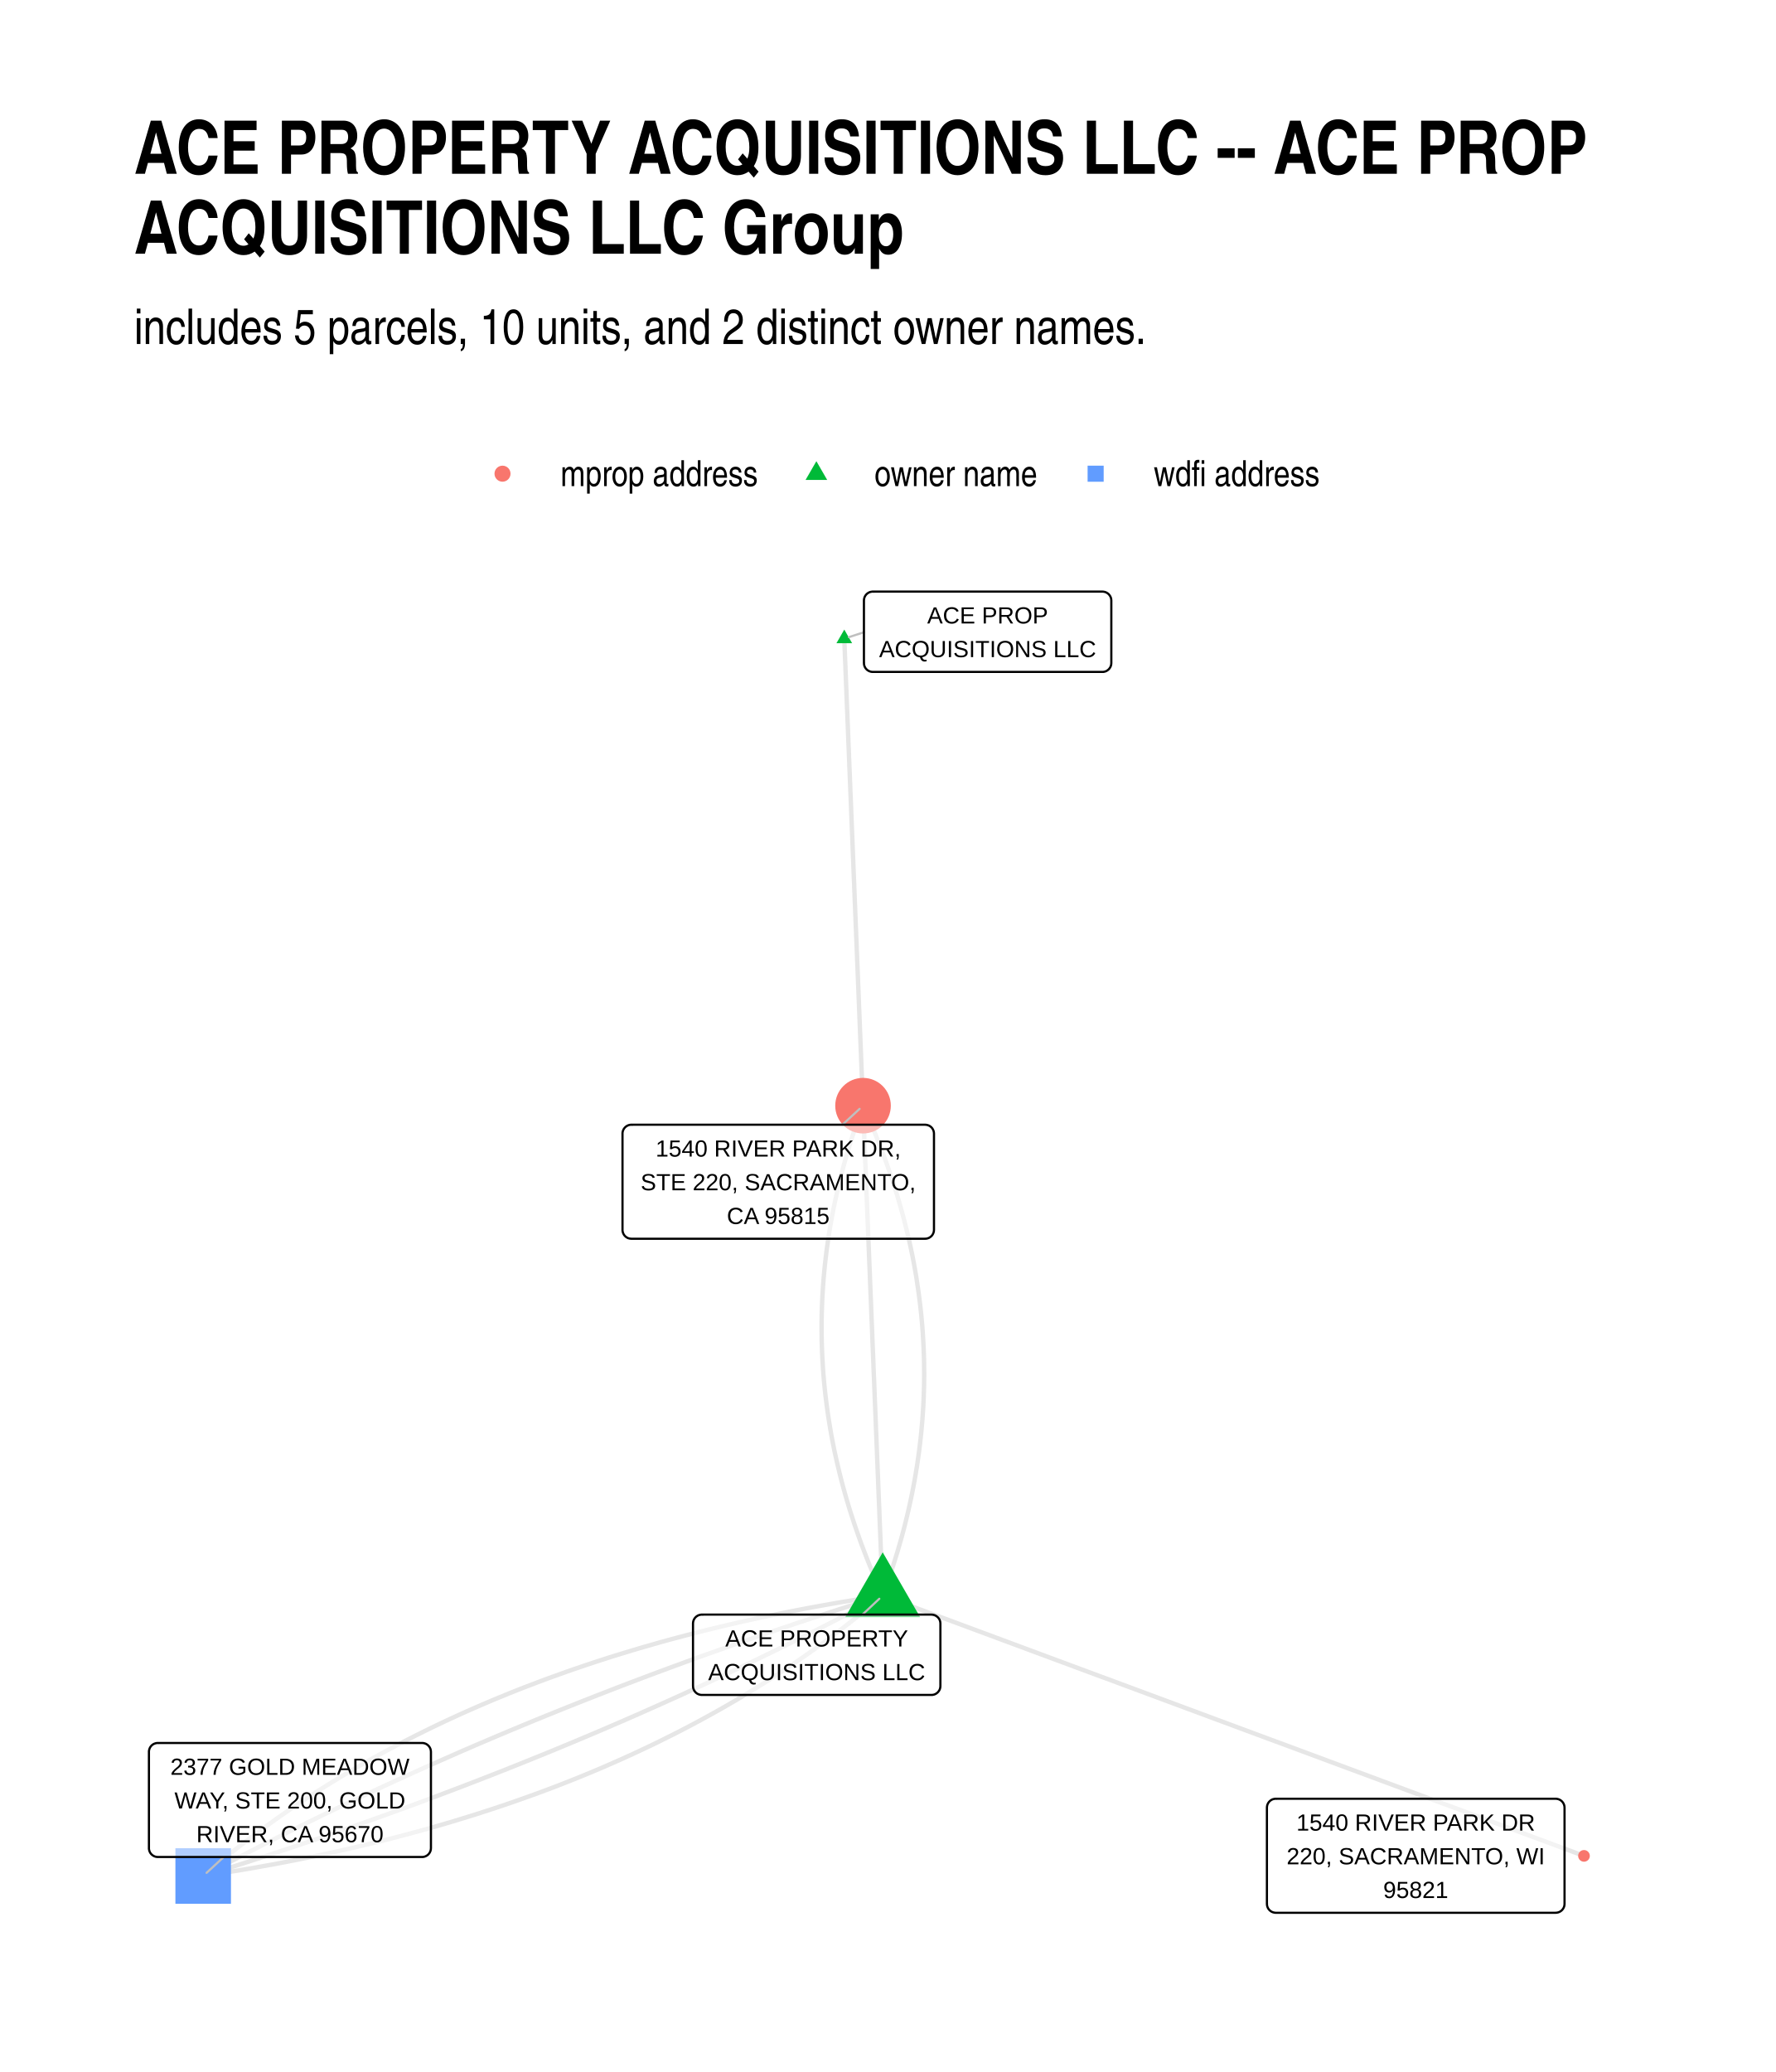
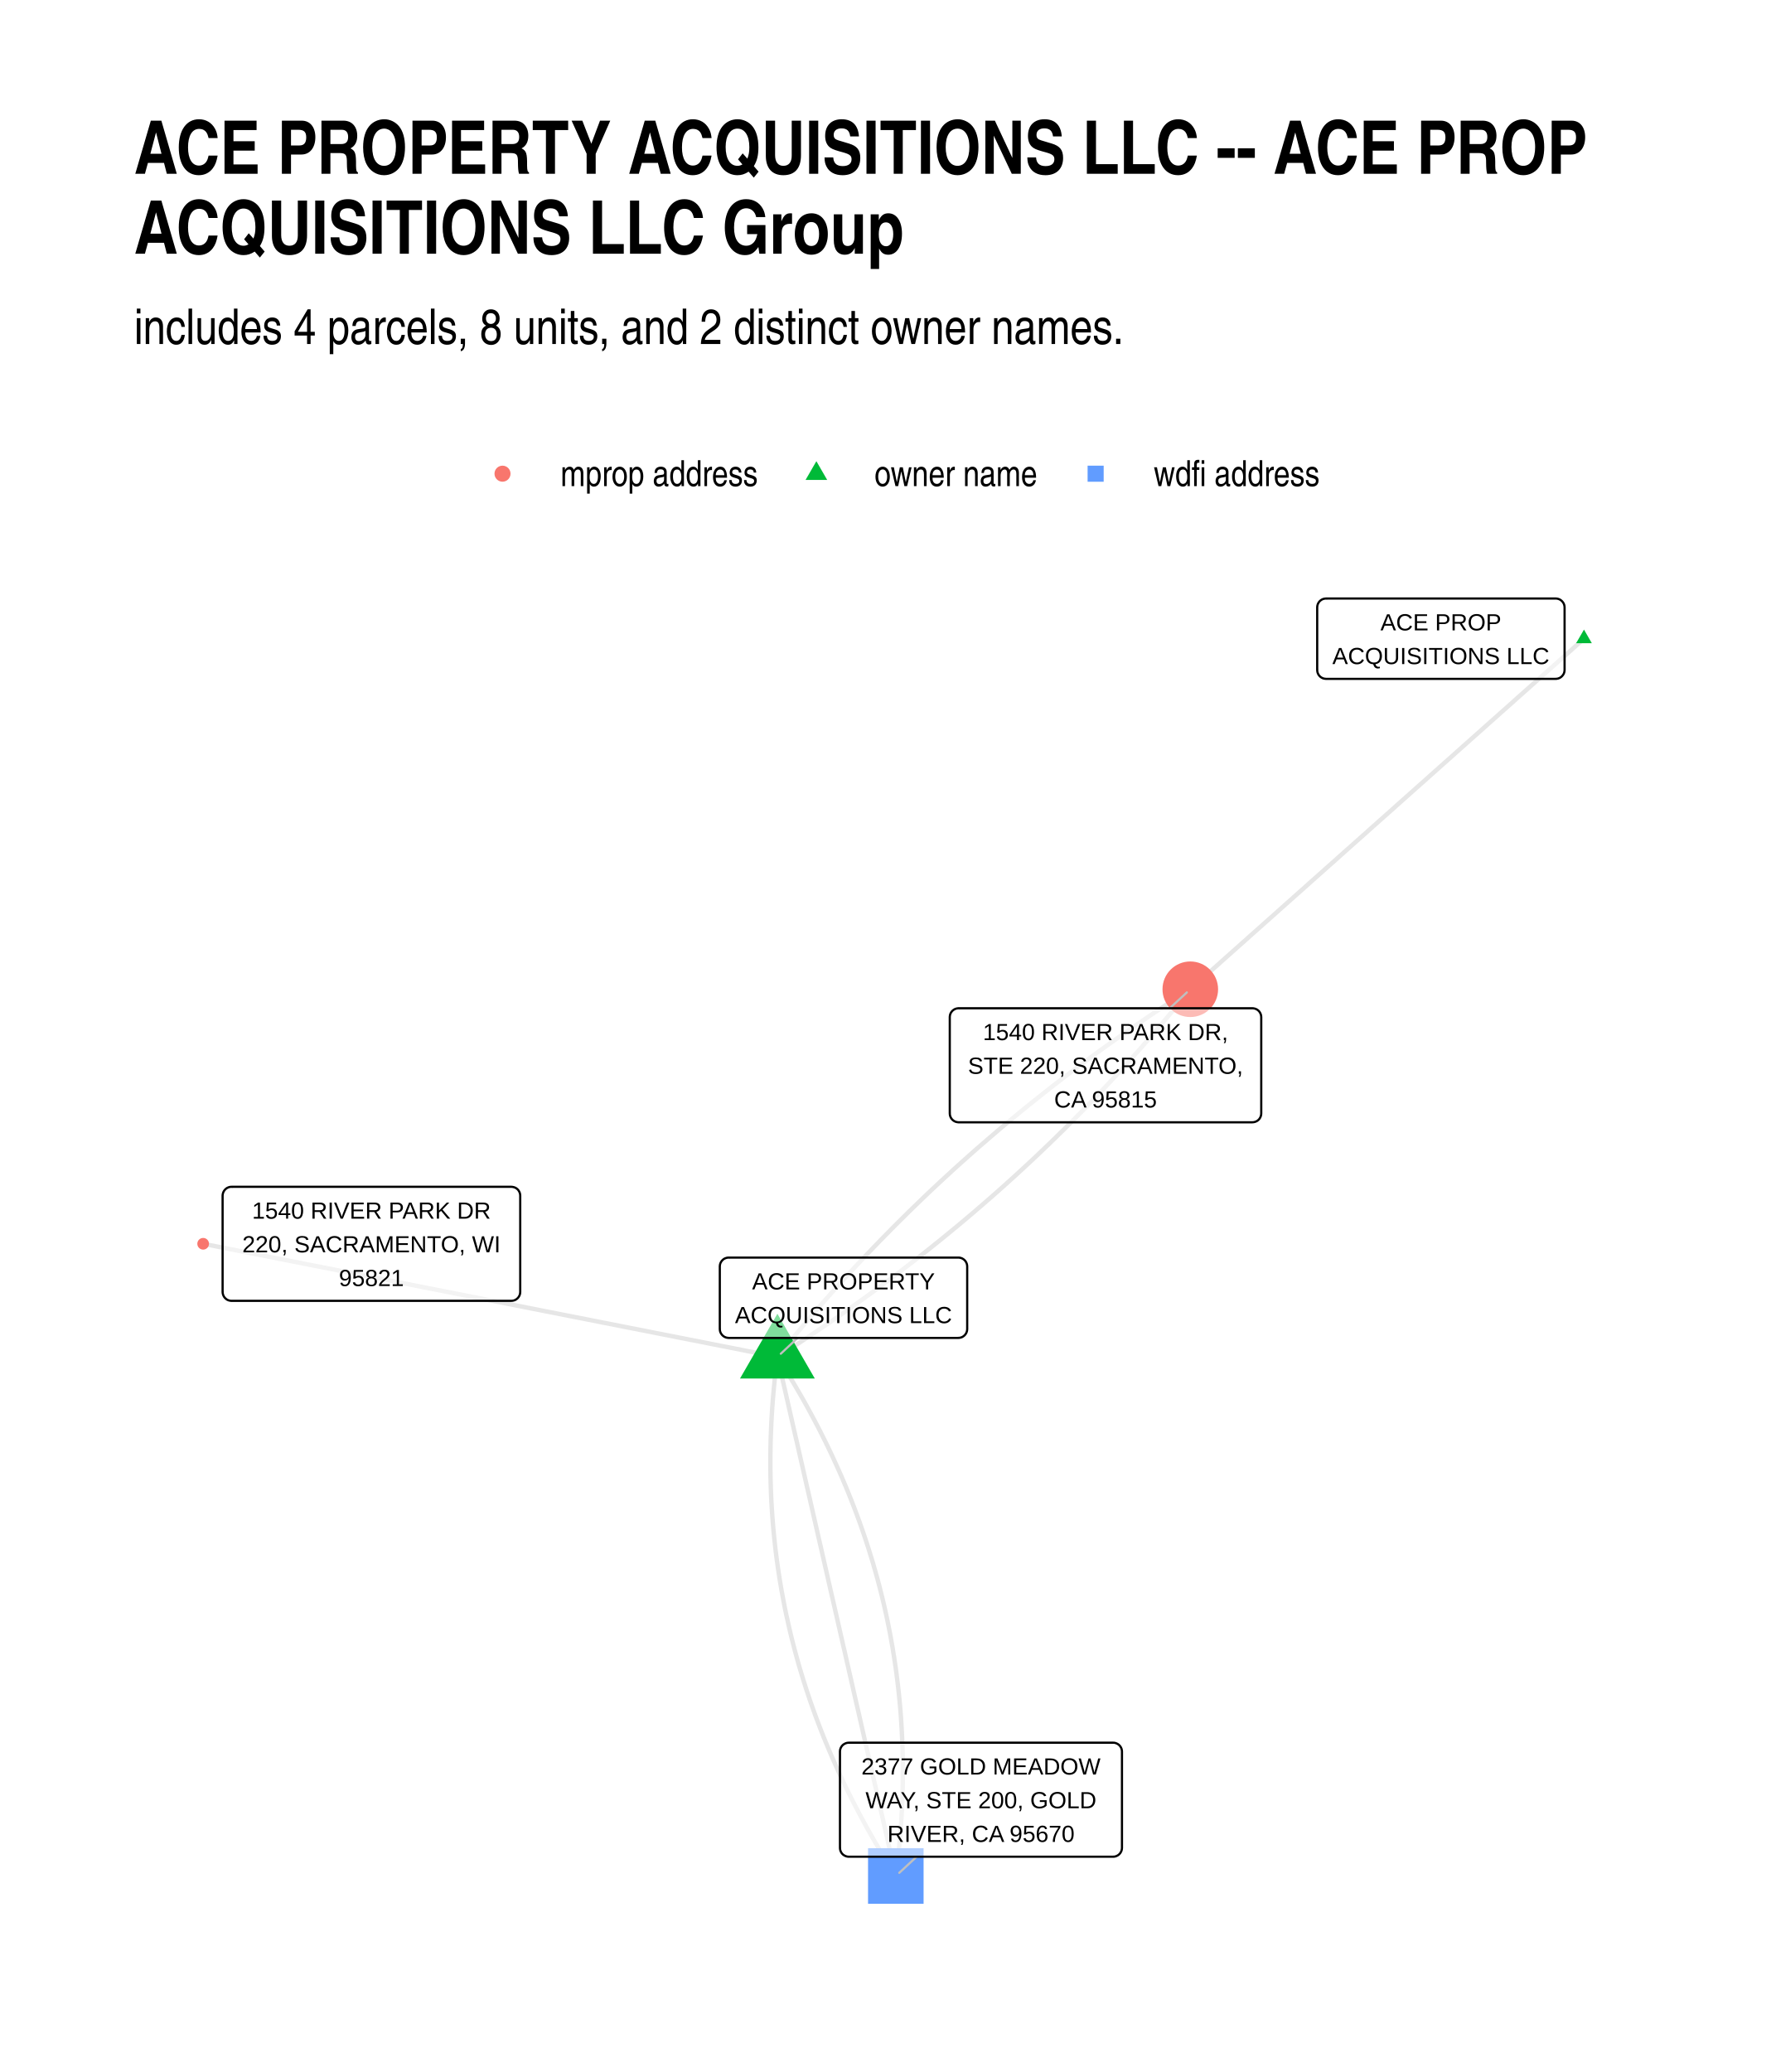
<svg xmlns="http://www.w3.org/2000/svg" width="576" height="672" class="svglite" viewBox="0 0 432 504">
  <defs>
    <style>.svglite line,.svglite polyline,.svglite polygon,.svglite path,.svglite circle{fill:none;stroke:#000000;stroke-linecap:round;stroke-linejoin:round;stroke-miterlimit:10.00}.svglite text{white-space:pre}</style>
  </defs>
  <rect width="100%" height="100%" style="stroke-linecap:round;stroke-linejoin:round;stroke-miterlimit:10.00;stroke:none;fill:#FFFFFF" />
  <defs>
    <clipPath id="cpMC4wMHw0MzIuMDB8MC4wMHw1MDQuMDA=">
      <path d="M0 0h432v504H0z" />
    </clipPath>
  </defs>
  <g clip-path="url(#cpMC4wMHw0MzIuMDB8MC4wMHw1MDQuMDA=)">
    <path d="M0 0h432v504H0z" style="stroke-width:1.07;stroke:none;fill:#FFFFFF" />
  </g>
  <defs>
    <clipPath id="cpMzIuNjN8NDAyLjExfDE0MC4zMHw0NzEuMzc=">
      <path d="M32.63 140.3h369.48v331.07H32.63z" />
    </clipPath>
  </defs>
  <g clip-path="url(#cpMzIuNjN8NDAyLjExfDE0MC4zMHw0NzEuMzc=)">
-     <path d="m214.73 388.11.44-1.21.44-1.21.43-1.21.41-1.21.41-1.21.39-1.21.39-1.21.37-1.21.37-1.21.35-1.21.35-1.21.34-1.21.32-1.21.32-1.21.3-1.21.29-1.21.29-1.21.27-1.2.27-1.21.25-1.21.25-1.21.23-1.21.23-1.2.21-1.21.2-1.21.2-1.2.18-1.21.17-1.21.17-1.21.15-1.2.14-1.21.14-1.2.12-1.21.11-1.21.11-1.2.09-1.21.08-1.2.08-1.21.06-1.2.05-1.21.04-1.2.04-1.21.02-1.2.01-1.21v-1.2l-.01-1.21-.01-1.2-.03-1.2-.04-1.21-.05-1.2-.06-1.2-.07-1.21-.07-1.2-.09-1.2-.1-1.21-.11-1.2-.12-1.2-.13-1.2-.14-1.21-.15-1.2-.16-1.2-.17-1.2-.18-1.2-.18-1.21-.2-1.2-.21-1.2-.22-1.2-.23-1.2-.24-1.2-.25-1.2-.26-1.2-.27-1.2-.29-1.2-.29-1.2-.3-1.2-.31-1.2-.32-1.2-.33-1.2-.34-1.2-.35-1.2-.36-1.2-.37-1.2-.38-1.2-.4-1.2-.4-1.19-.41-1.2-.42-1.2-.43-1.2-.44-1.2-.46-1.19-.46-1.2-.47-1.2-.48-1.2-.49-1.19-.51-1.2-.51-1.2-.52-1.19-.53-1.2-.55-1.2m4.79 119.16-2.1.31-2.08.33-2.08.33-2.07.34-2.06.34-2.05.36-2.04.36-2.03.37-2.03.37-2.02.39-2 .39-2 .4-1.99.41-1.98.41-1.98.42-1.96.43-1.96.44-1.94.45-1.94.45-1.93.46-1.92.47-1.92.47-1.9.49-1.89.49-1.89.5-1.88.5-1.87.51-1.86.53-1.85.53-1.84.53-1.84.55-1.82.55-1.82.56-1.81.56-1.8.58-1.79.58-1.78.59-1.77.6-1.77.6-1.76.62-1.74.62-1.74.63-1.73.63-1.73.65-1.71.65-1.7.65-1.7.67-1.69.67-1.67.69-1.67.68-1.66.7-1.66.71-1.64.71-1.64.72-1.62.72-1.62.74-1.61.74-1.6.75-1.59.76-1.58.76-1.58.78-1.57.78-1.55.79-1.55.79-1.54.81-1.53.81-1.52.81-1.52.83-1.5.83-1.5.85-1.49.85-1.48.85-1.47.87-1.46.87-1.45.88-1.45.89-1.43.89-1.43.9-1.42.91-1.41.92-1.4.93-1.39.93-1.38.94-1.38.95-1.37.95-1.35.97-1.35.97-1.34.98-1.34.98-1.32 1-1.31 1-1.31 1.01-1.3 1.01-1.29 1.03-1.27 1.03-1.28 1.04-1.26 1.05-1.25 1.05-1.25 1.06m155.96-300.97.05 1.15.04 1.15.05 1.14.04 1.15.05 1.15.05 1.15.04 1.14.05 1.15.04 1.15.05 1.15.05 1.14.04 1.15.05 1.15.04 1.15.05 1.14.05 1.15.04 1.15.05 1.15.05 1.14.04 1.15.05 1.15.04 1.15.05 1.14.05 1.15.04 1.15.05 1.15.04 1.14.05 1.15.05 1.15.04 1.15.05 1.14.04 1.15.05 1.15.05 1.15.04 1.14.05 1.15.04 1.15.05 1.15.05 1.14.04 1.15.05 1.15.05 1.15.04 1.14.05 1.15.04 1.15.05 1.15.05 1.14.04 1.15.05 1.15.04 1.15.05 1.14.05 1.15.04 1.15.05 1.15.04 1.14.05 1.15.05 1.15.04 1.15.05 1.14.04 1.15.05 1.15.05 1.15.04 1.14.05 1.15.05 1.15.04 1.15.05 1.14.04 1.15.05 1.15.05 1.15.04 1.14.05 1.15.04 1.15.05 1.15.05 1.14.04 1.15.05 1.15.04 1.15.05 1.14.05 1.15.04 1.15.05 1.15.04 1.14.05 1.15.05 1.15.04 1.15.05 1.14.05 1.15.04 1.15.05 1.15.04 1.14.05 1.15.05 1.15.04 1.15.05 1.14.04 1.15.05 1.15.05 1.15.04 1.14m4.79 119.16 1.72.64 1.72.64 1.73.64 1.72.64 1.72.64 1.73.64 1.72.64 1.72.63 1.73.64 1.72.64 1.72.64 1.73.64 1.72.64 1.72.64 1.73.64 1.72.64 1.72.64 1.72.64 1.73.64 1.72.64 1.72.64 1.73.64 1.72.64 1.72.64 1.73.64 1.72.64 1.72.64 1.73.64 1.72.64 1.72.64 1.73.64 1.72.63 1.72.64 1.72.64 1.73.64 1.72.64 1.72.64 1.73.64 1.72.64 1.72.64 1.73.64 1.72.64 1.72.64 1.73.64 1.72.64 1.72.64 1.72.64 1.73.64 1.72.64 1.72.64 1.73.64 1.72.64 1.72.64 1.73.64 1.72.64 1.72.63 1.73.64 1.72.64 1.72.64 1.73.64 1.72.64 1.72.64 1.72.64 1.73.64 1.72.64 1.72.64 1.73.64 1.72.64 1.72.64 1.73.64 1.72.64 1.72.64 1.73.64 1.72.64 1.72.64 1.73.64 1.72.64 1.72.64 1.72.64 1.73.63 1.72.64 1.72.64 1.73.64 1.72.64 1.72.64 1.73.64 1.72.64 1.72.64 1.73.64 1.72.64 1.72.64 1.73.64 1.72.64 1.72.64 1.72.64 1.73.64 1.72.64 1.72.64 1.73.64" style="stroke-width:1.07;stroke:#000000;stroke-opacity:0.10;stroke-linecap:butt" />
-     <path d="m214.73 388.11-1.81.56-1.81.57-1.81.57-1.8.57-1.8.58-1.8.57-1.79.58-1.79.59-1.79.58-1.78.59-1.79.59-1.78.59-1.77.6-1.78.59-1.77.6-1.77.61-1.76.6-1.76.61-1.76.61-1.76.61-1.75.62-1.75.62-1.75.62-1.75.62-1.74.62-1.74.63-1.73.63-1.74.64-1.73.63-1.72.64-1.73.64-1.72.64-1.72.65-1.71.65-1.72.65-1.71.65-1.71.66-1.7.66-1.7.66-1.7.66-1.7.67-1.69.67-1.69.67-1.69.67-1.68.68-1.68.68-1.68.68-1.68.68-1.67.69-1.67.69-1.66.69-1.67.69-1.66.7-1.66.7-1.65.7-1.66.71-1.65.7-1.64.71-1.65.71-1.64.72-1.63.72-1.64.72-1.63.72-1.63.72-1.63.73-1.62.73-1.62.73-1.62.74-1.61.73-1.62.74-1.61.75-1.6.74-1.6.75-1.61.75-1.59.75-1.6.76-1.59.75-1.59.76-1.58.77-1.59.76-1.58.77-1.57.77-1.58.77-1.57.78-1.57.78-1.57.78-1.56.78-1.56.78-1.56.79-1.55.79-1.55.8-1.55.79-1.54.8-1.55.8-1.54.8-1.53.81-1.54.81-1.53.81-1.53.81m165.31-68.21-.05-1.21-.05-1.2-.05-1.2-.05-1.21-.04-1.2-.05-1.2-.05-1.21-.05-1.2-.05-1.2-.05-1.21-.04-1.2-.05-1.2-.05-1.21-.05-1.2-.05-1.21-.05-1.2-.04-1.2-.05-1.21-.05-1.2-.05-1.2-.05-1.21-.05-1.2-.04-1.2-.05-1.21-.05-1.2-.05-1.21-.05-1.2-.05-1.2-.04-1.21-.05-1.2-.05-1.2-.05-1.21-.05-1.2-.05-1.2-.04-1.21-.05-1.2-.05-1.2-.05-1.21-.05-1.2-.05-1.21-.04-1.2-.05-1.2-.05-1.21-.05-1.2-.05-1.2-.05-1.21-.04-1.2-.05-1.2-.05-1.21-.05-1.2-.05-1.2-.05-1.21-.04-1.2-.05-1.21-.05-1.2-.05-1.2-.05-1.21-.05-1.2-.04-1.2-.05-1.21-.05-1.2-.05-1.2-.05-1.21-.05-1.2-.04-1.2-.05-1.21-.05-1.2-.05-1.21-.05-1.2-.05-1.2-.04-1.21-.05-1.2-.05-1.2-.05-1.21-.05-1.2-.05-1.2-.04-1.21-.05-1.2-.05-1.2-.05-1.21-.05-1.2-.05-1.21-.04-1.2-.05-1.2-.05-1.21-.05-1.2-.05-1.2-.05-1.21-.04-1.2-.05-1.2-.05-1.21-.05-1.2-.05-1.21-.05-1.2-.04-1.2-.05-1.21-.05-1.2-.05-1.2-.05-1.21" style="stroke-width:1.07;stroke:#000000;stroke-opacity:0.10;stroke-linecap:butt" />
-     <path d="m214.73 388.11-1.53.81-1.53.81-1.54.81-1.53.81-1.54.8-1.54.8-1.55.8-1.55.8-1.55.79-1.55.79-1.56.79-1.56.78-1.56.79-1.57.78-1.57.77-1.57.78-1.57.77-1.58.77-1.58.77-1.59.77-1.58.76-1.59.76-1.59.76-1.6.75-1.59.75-1.6.75-1.61.75-1.6.75-1.61.74-1.62.74-1.61.74-1.62.73-1.62.73-1.62.73-1.63.73-1.63.72-1.63.73-1.63.72-1.64.71-1.64.72-1.65.71-1.64.71-1.65.71-1.66.7-1.65.7-1.66.7-1.66.7-1.66.69-1.67.69-1.67.69-1.67.69-1.68.68-1.68.68-1.68.68-1.68.68-1.69.67-1.69.67-1.69.67-1.7.67-1.7.66-1.7.66-1.7.66-1.71.66-1.71.65-1.71.65-1.72.65-1.72.65-1.72.64-1.73.64-1.72.64-1.73.64-1.74.63-1.73.63-1.74.63-1.74.62-1.75.63-1.75.62-1.75.61-1.75.62-1.76.61-1.76.61-1.76.61-1.76.61-1.77.6-1.77.6-1.78.6-1.77.59-1.78.59-1.78.59-1.79.59-1.79.59-1.79.58-1.79.58-1.8.58-1.8.57-1.8.57-1.81.57-1.81.57-1.81.56m165.31-68.21-.54-1.2-.54-1.19-.52-1.2-.51-1.2-.5-1.2-.5-1.19-.48-1.2-.47-1.2-.46-1.19-.46-1.2-.44-1.2-.43-1.2-.42-1.2-.41-1.19-.4-1.2-.39-1.2-.39-1.2-.37-1.2-.36-1.2-.35-1.2-.34-1.2-.33-1.2-.32-1.2-.31-1.2-.3-1.2-.29-1.2-.28-1.2-.27-1.2-.27-1.2-.25-1.2-.24-1.2-.23-1.2-.22-1.2-.2-1.2-.2-1.2-.19-1.2-.18-1.21-.17-1.2-.16-1.2-.15-1.2-.14-1.2-.13-1.21-.12-1.2-.11-1.2-.1-1.2-.09-1.21-.07-1.2-.07-1.2-.06-1.21-.05-1.2-.04-1.2-.03-1.21-.01-1.2-.01-1.21v-1.2l.01-1.21.02-1.2.04-1.2.04-1.21.05-1.2.07-1.21.07-1.21.08-1.2.09-1.21.11-1.2.11-1.21.12-1.2.14-1.21.14-1.21.15-1.2.17-1.21.17-1.21.18-1.2.2-1.21.2-1.21.22-1.21.22-1.2.23-1.21.25-1.21.25-1.21.27-1.2.27-1.21.29-1.21.29-1.21.31-1.21.31-1.21.33-1.21.33-1.21.35-1.21.35-1.2.37-1.21.37-1.21.39-1.21.39-1.21.41-1.21.41-1.21.43-1.22.44-1.21.44-1.21" style="stroke-width:1.07;stroke:#000000;stroke-opacity:0.10;stroke-linecap:butt" />
-     <path d="m214.73 388.11-1.25 1.06-1.25 1.06-1.26 1.04-1.27 1.04-1.28 1.03-1.29 1.03-1.3 1.02-1.31 1-1.31 1.01-1.32.99-1.34.99-1.34.97-1.34.98-1.36.96-1.37.95-1.37.95-1.39.94-1.39.94-1.4.92-1.41.92-1.42.91-1.43.9-1.43.9-1.45.88-1.45.88-1.46.88-1.47.86-1.48.86-1.49.85-1.5.84-1.5.83-1.52.83-1.52.82-1.53.81-1.54.8-1.55.8-1.55.78-1.57.78-1.57.78-1.59.76-1.59.76-1.6.75-1.61.74-1.62.74-1.62.72-1.64.72-1.64.72-1.65.7-1.67.7-1.67.69-1.67.68-1.69.67-1.7.67-1.7.66-1.71.65-1.73.64-1.73.64-1.74.62-1.74.62-1.76.62-1.76.6-1.78.6-1.78.59-1.79.58-1.8.58-1.81.56-1.82.56-1.82.56-1.84.54-1.84.54-1.85.53-1.86.52-1.87.51-1.88.51-1.89.5-1.89.49-1.9.48-1.92.48-1.92.46-1.93.46-1.94.46-1.94.44-1.96.44-1.96.43-1.98.42-1.98.42-1.99.4-2 .4-2 .39-2.02.39-2.03.38-2.03.36-2.04.37-2.05.35-2.06.35-2.07.33-2.08.33-2.08.33-2.1.31" style="stroke-width:1.07;stroke:#000000;stroke-opacity:0.10;stroke-linecap:butt" />
-     <path d="m214.73 377.6 9.1 15.76h-18.2zm-9.35-224.46 1.91 3.32h-3.82z" style="stroke-width:0.71;stroke:none;fill:#00BA38" />
-     <circle cx="209.94" cy="268.95" r="6.76" style="stroke-width:0.71;stroke:none;fill:#F8766D" />
-     <path d="M42.67 463.08h13.51v-13.51H42.67z" style="stroke-width:0.71;stroke:none;fill:#619CFF" />
-     <circle cx="385.32" cy="451.43" r="1.42" style="stroke-width:0.71;stroke:none;fill:#F8766D" />
-     <path d="m209.8 392.74 4.1-3.85m-3.74-235.1-3.65 1.19m-1.58 118.6 4.17-3.85M54.43 451.7l-4.17 3.85" style="stroke-width:0.53;stroke:#BFBFBF" />
-     <path d="M170.74 412.28h55.86-.09l.35-.01.34-.07.32-.12.3-.18.27-.22.23-.26.19-.29.14-.32.08-.34.03-.35h0V394.9h0l-.03-.34-.08-.34-.14-.32-.19-.29-.23-.26-.27-.22-.3-.18-.32-.12-.34-.07-.26-.02h-55.86l.26.02-.35-.02-.34.05-.34.09-.31.15-.29.2-.25.24-.21.28-.16.31-.11.33-.05.34-.01.17v15.22l.01-.17v.35l.05.34.11.33.16.31.21.28.25.24.29.2.31.14.34.1.34.04z" style="stroke-width:0.53;fill:#FFFFFF;fill-opacity:0.50" />
-     <text x="198.67" y="400.49" lengthAdjust="spacingAndGlyphs" style="font-size:5.69px;font-family:&quot;Liberation Sans&quot;" text-anchor="middle" textLength="42.54">ACE PROPERTY</text>
-     <text x="198.67" y="408.68" lengthAdjust="spacingAndGlyphs" style="font-size:5.69px;font-family:&quot;Liberation Sans&quot;" text-anchor="middle" textLength="52.98">ACQUISITIONS LLC</text>
-     <path d="M212.32 163.44h55.86-.09l.35-.01.34-.07.32-.12.3-.18.27-.22.23-.26.19-.29.14-.32.08-.34.03-.35h0v-15.22h0l-.03-.34-.08-.34-.14-.32-.19-.29-.23-.27-.27-.21-.3-.18-.32-.12-.34-.07-.26-.02h-55.86l.26.02-.35-.02-.34.05-.34.09-.31.15-.29.2-.25.24-.21.28-.16.31-.11.33-.05.34-.01.17v15.22l.01-.17v.35l.05.34.11.33.16.31.21.28.25.24.29.19.31.15.34.1.34.04z" style="stroke-width:0.53;fill:#FFFFFF;fill-opacity:0.50" />
-     <text x="240.25" y="151.65" lengthAdjust="spacingAndGlyphs" style="font-size:5.69px;font-family:&quot;Liberation Sans&quot;" text-anchor="middle" textLength="28.45">ACE PROP</text>
-     <text x="240.25" y="159.84" lengthAdjust="spacingAndGlyphs" style="font-size:5.69px;font-family:&quot;Liberation Sans&quot;" text-anchor="middle" textLength="52.98">ACQUISITIONS LLC</text>
-     <path d="M153.59 301.32h71.45l-.09-.01.35-.01.34-.07.33-.12.3-.18.27-.22.23-.26.18-.29.14-.32.08-.34.03-.34h0v-23.42h0l-.03-.35-.08-.33-.14-.32-.18-.3-.23-.26-.27-.22-.3-.17-.33-.12-.34-.07-.26-.02h-71.45l.26.02-.35-.02-.34.04-.34.1-.31.15-.29.2-.25.24-.21.28-.16.3-.11.33-.06.35v23.59-.18.35l.06.34.11.33.16.31.21.28.25.24.29.2.31.15.34.09.34.04z" style="stroke-width:0.53;fill:#FFFFFF;fill-opacity:0.50" />
-     <text x="189.31" y="281.33" lengthAdjust="spacingAndGlyphs" style="font-size:5.69px;font-family:&quot;Liberation Sans&quot;" text-anchor="middle" textLength="61.74">1540 RIVER PARK DR,</text>
-     <text x="189.31" y="289.52" lengthAdjust="spacingAndGlyphs" style="font-size:5.69px;font-family:&quot;Liberation Sans&quot;" text-anchor="middle" textLength="68.57">STE 220, SACRAMENTO,</text>
-     <text x="189.31" y="297.72" lengthAdjust="spacingAndGlyphs" style="font-size:5.69px;font-family:&quot;Liberation Sans&quot;" text-anchor="middle" textLength="27.78">CA 95815</text>
-     <path d="M38.39 451.7h64.28-.09l.35-.01.34-.07.33-.13.3-.17.27-.22.23-.26.18-.29.14-.32.08-.34.03-.35h0v-23.41h0l-.03-.35-.08-.34-.14-.32-.18-.29-.23-.26-.27-.22-.3-.18-.33-.12-.34-.07-.26-.01H38.39l.26.01-.35-.01-.34.04-.34.1-.31.14-.29.2-.25.24-.21.28-.16.31-.11.33-.06.34v23.59-.17.35l.06.34.11.33.16.31.21.27.25.24.29.2.31.15.34.1.34.04z" style="stroke-width:0.53;fill:#FFFFFF;fill-opacity:0.50" />
-     <text x="70.53" y="431.71" lengthAdjust="spacingAndGlyphs" style="font-size:5.69px;font-family:&quot;Liberation Sans&quot;" text-anchor="middle" textLength="61.4">2377 GOLD MEADOW</text>
-     <text x="70.53" y="439.91" lengthAdjust="spacingAndGlyphs" style="font-size:5.69px;font-family:&quot;Liberation Sans&quot;" text-anchor="middle" textLength="59.25">WAY, STE 200, GOLD</text>
-     <text x="70.53" y="448.1" lengthAdjust="spacingAndGlyphs" style="font-size:5.69px;font-family:&quot;Liberation Sans&quot;" text-anchor="middle" textLength="48.46">RIVER, CA 95670</text>
-     <path d="M310.35 465.27h68.08-.09l.35-.02.34-.07.32-.12.3-.17.27-.22.23-.26.19-.3.14-.32.08-.34.03-.34h0v-23.42h0l-.03-.34-.08-.34-.14-.32-.19-.3-.23-.26-.27-.22-.3-.17-.32-.12-.34-.07-.26-.02h-68.08l.26.02-.35-.02-.34.05-.34.09-.31.15-.29.2-.25.24-.21.28-.16.31-.11.32-.05.35-.01.17v23.42l.01-.18v.35l.05.34.11.33.16.31.21.28.25.24.29.2.31.15.34.09.34.05z" style="stroke-width:0.53;fill:#FFFFFF;fill-opacity:0.50" />
-     <text x="344.39" y="445.28" lengthAdjust="spacingAndGlyphs" style="font-size:5.69px;font-family:&quot;Liberation Sans&quot;" text-anchor="middle" textLength="59.93">1540 RIVER PARK DR</text>
-     <text x="344.39" y="453.47" lengthAdjust="spacingAndGlyphs" style="font-size:5.69px;font-family:&quot;Liberation Sans&quot;" text-anchor="middle" textLength="65.2">220, SACRAMENTO, WI</text>
-     <text x="344.39" y="461.67" lengthAdjust="spacingAndGlyphs" style="font-size:5.69px;font-family:&quot;Liberation Sans&quot;" text-anchor="middle" textLength="18.11">95821</text>
+     <path d="m385.32 155.35-.97.86-.97.86-.96.87-.97.86-.97.86-.97.86-.96.86-.97.86-.97.86-.97.86-.96.87-.97.86-.97.86-.96.86-.97.86-.97.86-.97.86-.96.87-.97.86-.97.86-.97.86-.96.86-.97.86-.97.86-.97.87-.96.86-.97.86-.97.86-.96.86-.97.86-.97.86-.97.86-.96.87-.97.86-.97.86-.97.86-.96.86-.97.86-.97.86-.96.87-.97.86-.97.86-.97.86-.96.86-.97.86-.97.86-.97.86-.96.87-.97.86-.97.86-.97.86-.96.86-.97.86-.97.86-.96.87-.97.86-.97.86-.97.86-.96.86-.97.86-.97.86-.97.87-.96.86-.97.86-.97.86-.96.86-.97.86-.97.86-.97.86-.96.87-.97.86-.97.86-.97.86-.96.86-.97.86-.97.86-.97.87-.96.86-.97.86-.97.86-.96.86-.97.86-.97.86-.97.86-.96.87-.97.86-.97.86-.97.86-.96.86-.97.86-.97.86-.96.87-.97.86-.97.86-.97.86-.96.86-.97.86-.97.86-.97.87m-100.44 89.44-1.41-.28-1.41-.28-1.41-.28-1.41-.28-1.42-.27-1.41-.28-1.41-.28-1.41-.28-1.41-.28-1.41-.27-1.41-.28-1.41-.28-1.41-.28-1.41-.28-1.41-.27-1.42-.28-1.41-.28-1.41-.28-1.41-.28-1.41-.27-1.41-.28-1.41-.28-1.41-.28-1.41-.28-1.41-.27-1.42-.28-1.41-.28-1.41-.28-1.41-.28-1.41-.27-1.41-.28-1.41-.28-1.41-.28-1.41-.28-1.41-.27-1.42-.28-1.41-.28-1.41-.28-1.41-.28-1.41-.27-1.41-.28-1.41-.28-1.41-.28-1.41-.28-1.41-.27-1.42-.28-1.41-.28-1.41-.28-1.41-.28-1.41-.27-1.41-.28-1.41-.28-1.41-.28-1.41-.28-1.41-.27-1.42-.28-1.41-.28-1.41-.28-1.41-.28-1.41-.27-1.41-.28-1.41-.28-1.41-.28-1.41-.28-1.41-.27-1.42-.28-1.41-.28-1.41-.28-1.41-.28-1.41-.27-1.41-.28-1.41-.28-1.41-.28-1.41-.28-1.41-.27-1.41-.28-1.42-.28-1.41-.28-1.41-.28-1.41-.27-1.41-.28-1.41-.28-1.41-.28-1.41-.28-1.41-.27-1.41-.28-1.42-.28-1.41-.28-1.41-.28-1.41-.27-1.41-.28-1.41-.28-1.41-.28-1.41-.28-1.41-.27-1.41-.28-1.42-.28-1.41-.28-1.41-.28m139.69 27.53-.18 1.36-.16 1.36-.16 1.36-.15 1.35-.13 1.36-.13 1.35-.12 1.35-.11 1.35-.1 1.35-.09 1.35-.08 1.34-.07 1.34-.06 1.34-.05 1.34-.05 1.34-.03 1.33-.02 1.34-.02 1.33v2.66l.02 1.33.02 1.32.04 1.32.04 1.32.05 1.32.06 1.32.08 1.32.08 1.31.09 1.31.1 1.31.11 1.31.12 1.31.13 1.31.14 1.3.14 1.3.16 1.3.17 1.3.18 1.3.18 1.29.2 1.29.2 1.3.22 1.28.22 1.29.24 1.29.24 1.28.25 1.28.26 1.29.28 1.27.28 1.28.29 1.28.3 1.27.31 1.27.32 1.27.33 1.27.34 1.27.35 1.26.35 1.26.37 1.27.38 1.26.38 1.25.4 1.26.4 1.25.42 1.26.42 1.25.44 1.24.44 1.25.45 1.25.47 1.24.47 1.24.48 1.24.49 1.24.5 1.24.51 1.23.52 1.23.53 1.24.54 1.23.55 1.22.55 1.23.57 1.22.58 1.23.58 1.22.6 1.21.61 1.22.61 1.22.63 1.21.63 1.21.64 1.21.66 1.21.66 1.21.67 1.2.68 1.2.69 1.21.7 1.19.71 1.2.72 1.2.73 1.19.74 1.19.75 1.19.76 1.19m-28.81-126.25 1.18-.76 1.18-.75 1.17-.76 1.17-.76 1.17-.77 1.16-.76 1.16-.78 1.15-.77 1.16-.78 1.15-.78 1.14-.78 1.15-.79 1.14-.79 1.13-.79 1.13-.79 1.13-.8 1.13-.81 1.12-.8 1.12-.81 1.12-.81 1.11-.81 1.11-.82 1.1-.82 1.11-.82 1.1-.83 1.09-.83 1.09-.83 1.09-.84 1.09-.84 1.08-.84 1.08-.84 1.07-.85 1.08-.85 1.06-.86 1.07-.85 1.06-.87 1.06-.86 1.05-.87 1.06-.86 1.05-.88 1.04-.87 1.04-.88 1.04-.88 1.03-.89 1.04-.89 1.02-.89 1.03-.89 1.02-.9 1.02-.9 1.01-.9 1.01-.91 1.01-.91 1.01-.91 1-.92 1-.92.99-.92.99-.92.99-.93.98-.93.98-.94.98-.93.97-.94.98-.95.96-.95.97-.94.96-.96.95-.95.96-.96.95-.96.95-.97.94-.97.94-.97.94-.97.93-.98.93-.98.93-.98.92-.99.92-.99.92-.99.91-1 .91-1 .91-1 .9-1 .9-1.01.9-1.01.89-1.02.89-1.02.89-1.02.88-1.02.88-1.03.88-1.03.87-1.03.87-1.04.86-1.03.87-1.05.86-1.04.85-1.05.85-1.05.85-1.05" style="stroke-width:1.07;stroke:#000000;stroke-opacity:0.10;stroke-linecap:butt" />
+     <path d="m189.11 330.07.29 1.27.29 1.28.29 1.27.29 1.28.29 1.27.3 1.28.29 1.27.29 1.28.29 1.27.29 1.28.29 1.28.29 1.27.29 1.28.29 1.27.29 1.28.3 1.27.29 1.28.29 1.27.29 1.28.29 1.27.29 1.28.29 1.27.29 1.28.29 1.27.29 1.28.3 1.28.29 1.27.29 1.28.29 1.27.29 1.28.29 1.27.29 1.28.29 1.27.29 1.28.29 1.27.3 1.28.29 1.27.29 1.28.29 1.27.29 1.28.29 1.27.29 1.28.29 1.28.29 1.27.29 1.28.3 1.27.29 1.28.29 1.27.29 1.28.29 1.27.29 1.28.29 1.27.29 1.28.29 1.27.29 1.28.3 1.27.29 1.28.29 1.28.29 1.27.29 1.28.29 1.27.29 1.28.29 1.27.29 1.28.29 1.27.29 1.28.3 1.27.29 1.28.29 1.27.29 1.28.29 1.27.29 1.28.29 1.28.29 1.27.29 1.28.29 1.27.3 1.28.29 1.27.29 1.28.29 1.27.29 1.28.29 1.27.29 1.28.29 1.27.29 1.28.29 1.27.3 1.28.29 1.28.29 1.27.29 1.28.29 1.27.29 1.28.29 1.27.29 1.28.29 1.27.29 1.28.3 1.27.29 1.28.29 1.27m-28.81-126.25.85-1.06.85-1.05.86-1.05.86-1.04.86-1.04.87-1.04.87-1.04.87-1.03.87-1.03.88-1.03.89-1.02.88-1.02.89-1.02.9-1.01.89-1.02.9-1 .91-1.01.9-1 .91-1 .92-1 .91-.99.92-.99.93-.98.92-.99.93-.98.94-.98.93-.97.94-.97.95-.97.95-.96.95-.97.95-.96.96-.95.96-.95.96-.95.97-.95.97-.94.97-.94.98-.94.98-.94.99-.93.98-.92.99-.93 1-.92 1-.92 1-.92 1-.91 1.01-.91 1.01-.9 1.02-.91 1.01-.9 1.02-.9 1.03-.89 1.03-.89 1.03-.89 1.03-.88 1.04-.89 1.04-.88 1.05-.87 1.05-.87 1.05-.87 1.05-.87 1.06-.86 1.06-.86 1.07-.86 1.07-.85 1.07-.86 1.08-.84 1.07-.85 1.09-.84 1.08-.84 1.09-.84 1.09-.83 1.1-.83 1.1-.82 1.1-.83 1.1-.82 1.11-.81 1.12-.82 1.11-.81 1.12-.81 1.12-.8 1.13-.8 1.13-.8 1.13-.8 1.14-.79 1.14-.79 1.14-.79 1.15-.78 1.15-.78 1.15-.78 1.16-.77 1.15-.77 1.17-.77 1.16-.77 1.17-.76 1.18-.76 1.17-.75 1.18-.75" style="stroke-width:1.07;stroke:#000000;stroke-opacity:0.10;stroke-linecap:butt" />
+     <path d="m189.11 330.07.76 1.19.75 1.19.73 1.19.73 1.19.72 1.2.71 1.2.7 1.2.7 1.2.68 1.2.67 1.2.66 1.21.65 1.21.65 1.21.63 1.21.63 1.21.61 1.22.61 1.22.59 1.21.59 1.23.58 1.22.56 1.22.56 1.23.55 1.23.54 1.22.53 1.24.52 1.23.51 1.23.5 1.24.49 1.24.48 1.24.47 1.24.46 1.24.46 1.25.44 1.25.43 1.24.43 1.26.41 1.25.41 1.25.39 1.26.39 1.26.38 1.25.36 1.27.36 1.26.35 1.26.34 1.27.33 1.27.32 1.27.31 1.27.3 1.27.29 1.28.28 1.28.27 1.27.26 1.29.26 1.28.24 1.28.23 1.29.23 1.29.21 1.29.21 1.29.19 1.29.19 1.29.18 1.3.16 1.3.16 1.3.15 1.3.14 1.3.13 1.31.12 1.31.11 1.31.1 1.31.09 1.31.08 1.31.07 1.32.06 1.32.06 1.32.04 1.32.03 1.32.03 1.33.01 1.32.01 1.33-.01 1.33-.01 1.33-.02 1.34-.04 1.33-.04 1.34-.05 1.34-.06 1.34-.07 1.34-.08 1.34-.09 1.35-.1 1.35-.11 1.35-.12 1.35-.13 1.35-.14 1.36-.14 1.35-.16 1.36-.17 1.36-.17 1.36" style="stroke-width:1.07;stroke:#000000;stroke-opacity:0.10;stroke-linecap:butt" />
+     <path d="m385.32 153.14 1.91 3.32h-3.83zM189.11 319.56l9.1 15.76h-18.2z" style="stroke-width:0.71;stroke:none;fill:#00BA38" />
+     <circle cx="289.55" cy="240.63" r="6.76" style="stroke-width:0.71;stroke:none;fill:#F8766D" />
+     <circle cx="49.42" cy="302.54" r="1.42" style="stroke-width:0.71;stroke:none;fill:#F8766D" />
+     <path d="M211.16 463.08h13.51v-13.51h-13.51z" style="stroke-width:0.71;stroke:none;fill:#619CFF" />
+     <path d="m194.03 325.44-4.09 3.84m94.61-84.03 4.16-3.85m-65.72 210.23-4.23 3.92" style="stroke-width:0.53;stroke:#BFBFBF" />
+     <path d="M322.58 165.13h55.86l-.09-.01.35-.01.34-.07.32-.12.31-.18.26-.22.23-.26.19-.29.14-.32.08-.34.03-.34h0v-15.23h0l-.03-.34-.08-.34-.14-.32-.19-.29-.23-.26-.26-.22-.31-.18-.32-.12-.34-.07-.26-.02h-55.86l.26.02-.35-.01-.34.04-.34.09-.31.15-.29.2-.25.24-.21.28-.16.31-.11.33-.05.34-.01.17v15.23l.01-.18v.35l.05.34.11.33.16.31.21.28.25.24.29.2.31.15.34.09.34.04z" style="stroke-width:0.53;fill:#FFFFFF;fill-opacity:0.50" />
+     <text x="350.51" y="153.33" lengthAdjust="spacingAndGlyphs" style="font-size:5.69px;font-family:&quot;Liberation Sans&quot;" text-anchor="middle" textLength="28.45">ACE PROP</text>
+     <text x="350.51" y="161.53" lengthAdjust="spacingAndGlyphs" style="font-size:5.69px;font-family:&quot;Liberation Sans&quot;" text-anchor="middle" textLength="52.98">ACQUISITIONS LLC</text>
+     <path d="M177.26 325.44h55.86l-.09-.01.35-.01.34-.07.33-.12.3-.18.27-.22.23-.26.18-.29.14-.32.08-.34.03-.34h0v-15.22h0l-.03-.35-.08-.34-.14-.32-.18-.29-.23-.26-.27-.22-.3-.18-.33-.12-.34-.07-.26-.01h-55.86l.26.01-.35-.01-.34.04-.33.1-.32.14-.28.2-.25.24-.21.28-.17.31-.11.33-.05.34-.01.18v15.22l.01-.18v.35l.05.34.11.33.17.31.21.28.25.24.28.2.32.15.33.09.34.04z" style="stroke-width:0.53;fill:#FFFFFF;fill-opacity:0.50" />
+     <text x="205.19" y="313.64" lengthAdjust="spacingAndGlyphs" style="font-size:5.69px;font-family:&quot;Liberation Sans&quot;" text-anchor="middle" textLength="42.54">ACE PROPERTY</text>
+     <text x="205.19" y="321.84" lengthAdjust="spacingAndGlyphs" style="font-size:5.69px;font-family:&quot;Liberation Sans&quot;" text-anchor="middle" textLength="52.98">ACQUISITIONS LLC</text>
+     <path d="M233.2 272.99h71.45-.09l.35-.02.34-.07.33-.12.3-.17.27-.22.23-.26.18-.3.14-.32.08-.34.03-.34h0v-23.42h0l-.03-.34-.08-.34-.14-.32-.18-.3-.23-.26-.27-.22-.3-.17-.33-.12-.34-.07-.26-.02H233.2l.26.02-.35-.02-.34.05-.34.09-.31.15-.29.2-.25.24-.21.28-.16.3-.11.33-.05.35-.01.17v23.42l.01-.18v.35l.05.34.11.33.16.31.21.28.25.24.29.2.31.15.34.09.34.05z" style="stroke-width:0.53;fill:#FFFFFF;fill-opacity:0.50" />
+     <text x="268.93" y="253" lengthAdjust="spacingAndGlyphs" style="font-size:5.69px;font-family:&quot;Liberation Sans&quot;" text-anchor="middle" textLength="61.74">1540 RIVER PARK DR,</text>
+     <text x="268.93" y="261.19" lengthAdjust="spacingAndGlyphs" style="font-size:5.69px;font-family:&quot;Liberation Sans&quot;" text-anchor="middle" textLength="68.57">STE 220, SACRAMENTO,</text>
+     <text x="268.93" y="269.39" lengthAdjust="spacingAndGlyphs" style="font-size:5.69px;font-family:&quot;Liberation Sans&quot;" text-anchor="middle" textLength="27.78">CA 95815</text>
+     <path d="M56.31 316.42h68.08-.09l.35-.02.34-.07.33-.12.3-.18.27-.22.23-.26.18-.29.14-.32.08-.34.03-.34h0v-23.42h0l-.03-.35-.08-.33-.14-.32-.18-.3-.23-.26-.27-.22-.3-.17-.33-.12-.34-.07-.26-.02H56.31l.26.02-.34-.02-.35.04-.33.1-.32.15-.28.2-.25.24-.21.28-.16.3-.11.33-.06.35-.01.17v23.42l.01-.18v.35l.06.34.11.33.16.31.21.28.25.24.28.2.32.15.33.09.35.05z" style="stroke-width:0.53;fill:#FFFFFF;fill-opacity:0.50" />
+     <text x="90.35" y="296.43" lengthAdjust="spacingAndGlyphs" style="font-size:5.69px;font-family:&quot;Liberation Sans&quot;" text-anchor="middle" textLength="59.93">1540 RIVER PARK DR</text>
+     <text x="90.35" y="304.62" lengthAdjust="spacingAndGlyphs" style="font-size:5.69px;font-family:&quot;Liberation Sans&quot;" text-anchor="middle" textLength="65.2">220, SACRAMENTO, WI</text>
+     <text x="90.35" y="312.82" lengthAdjust="spacingAndGlyphs" style="font-size:5.69px;font-family:&quot;Liberation Sans&quot;" text-anchor="middle" textLength="18.11">95821</text>
+     <path d="M206.49 451.63h64.28-.09l.35-.01.34-.07.33-.13.3-.17.27-.22.23-.26.18-.29.14-.32.08-.34.03-.35h0v-23.41h0l-.03-.35-.08-.34-.14-.32-.18-.29-.23-.26-.27-.22-.3-.17-.33-.13-.34-.07-.26-.01h-64.28l.26.01-.35-.01-.34.04-.34.1-.31.15-.29.19-.25.24-.21.28-.16.31-.11.33-.05.34-.01.18v23.41l.01-.17v.35l.05.34.11.33.16.31.21.28.25.24.29.19.31.15.34.1.34.04z" style="stroke-width:0.53;fill:#FFFFFF;fill-opacity:0.50" />
+     <text x="238.63" y="431.64" lengthAdjust="spacingAndGlyphs" style="font-size:5.69px;font-family:&quot;Liberation Sans&quot;" text-anchor="middle" textLength="61.4">2377 GOLD MEADOW</text>
+     <text x="238.63" y="439.84" lengthAdjust="spacingAndGlyphs" style="font-size:5.69px;font-family:&quot;Liberation Sans&quot;" text-anchor="middle" textLength="59.25">WAY, STE 200, GOLD</text>
+     <text x="238.63" y="448.03" lengthAdjust="spacingAndGlyphs" style="font-size:5.69px;font-family:&quot;Liberation Sans&quot;" text-anchor="middle" textLength="48.46">RIVER, CA 95670</text>
  </g>
  <g clip-path="url(#cpMC4wMHw0MzIuMDB8MC4wMHw1MDQuMDA=)">
    <circle cx="122.24" cy="115.22" r="1.95" style="stroke-width:0.71;stroke:none;fill:#F8766D" />
    <path d="m198.59 112.18 2.63 4.56h-5.26z" style="stroke-width:0.71;stroke:none;fill:#00BA38" />
    <path d="M264.57 117.18h3.91v-3.91h-3.91z" style="stroke-width:0.71;stroke:none;fill:#619CFF" />
    <text x="136.36" y="118.25" lengthAdjust="spacingAndGlyphs" style="font-size:8.80px;font-family:&quot;Liberation Sans Narrow&quot;" textLength="48.12">mprop address</text>
    <text x="212.71" y="118.25" lengthAdjust="spacingAndGlyphs" style="font-size:8.80px;font-family:&quot;Liberation Sans Narrow&quot;" textLength="39.69">owner name</text>
    <text x="280.64" y="118.25" lengthAdjust="spacingAndGlyphs" style="font-size:8.80px;font-family:&quot;Liberation Sans Narrow&quot;" textLength="40.5">wdfi address</text>
-     <text x="32.63" y="83.67" lengthAdjust="spacingAndGlyphs" style="font-size:12.00px;font-family:&quot;Liberation Sans Narrow&quot;" textLength="246.76">includes 5 parcels, 10 units, and 2 distinct owner names.</text>
+     <text x="32.63" y="83.67" lengthAdjust="spacingAndGlyphs" style="font-size:12.00px;font-family:&quot;Liberation Sans Narrow&quot;" textLength="241.29">includes 4 parcels, 8 units, and 2 distinct owner names.</text>
    <text x="32.63" y="42.27" lengthAdjust="spacingAndGlyphs" style="font-size:18.00px;font-weight:bold;font-family:&quot;Liberation Sans Narrow&quot;" textLength="353.73">ACE PROPERTY ACQUISITIONS LLC -- ACE PROP</text>
    <text x="32.63" y="61.71" lengthAdjust="spacingAndGlyphs" style="font-size:18.00px;font-weight:bold;font-family:&quot;Liberation Sans Narrow&quot;" textLength="187.76">ACQUISITIONS LLC Group</text>
  </g>
</svg>
